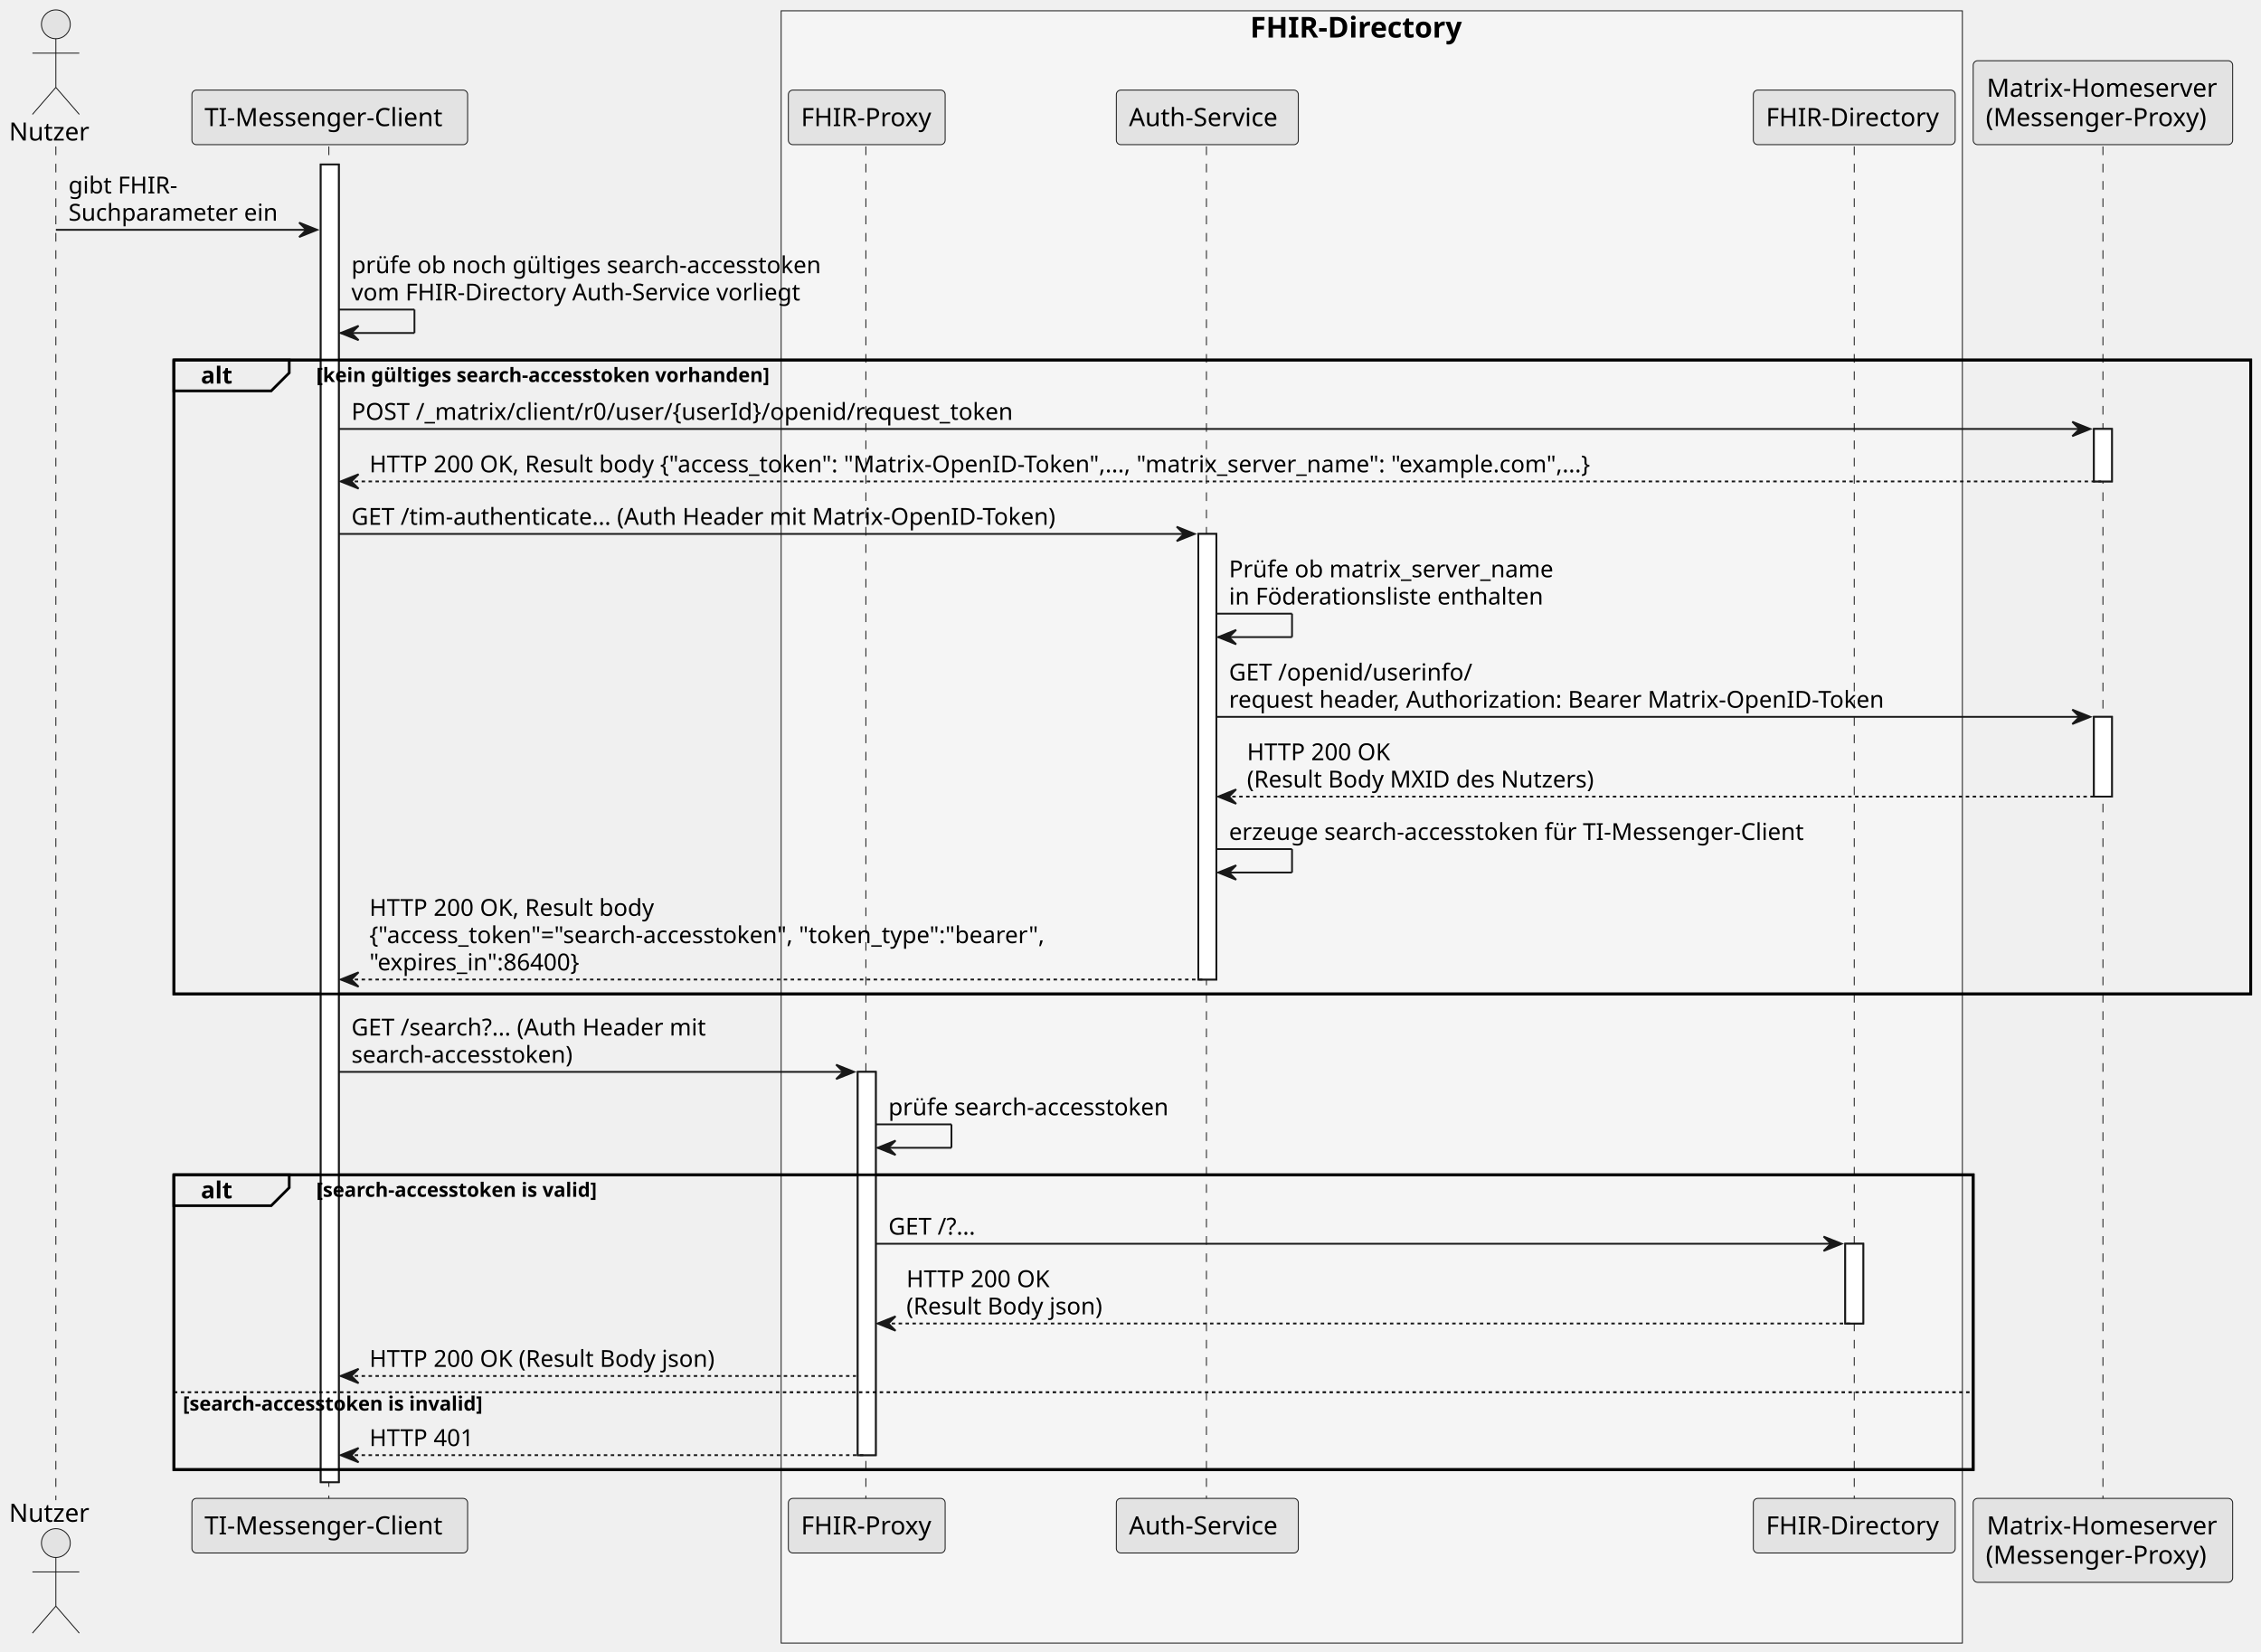
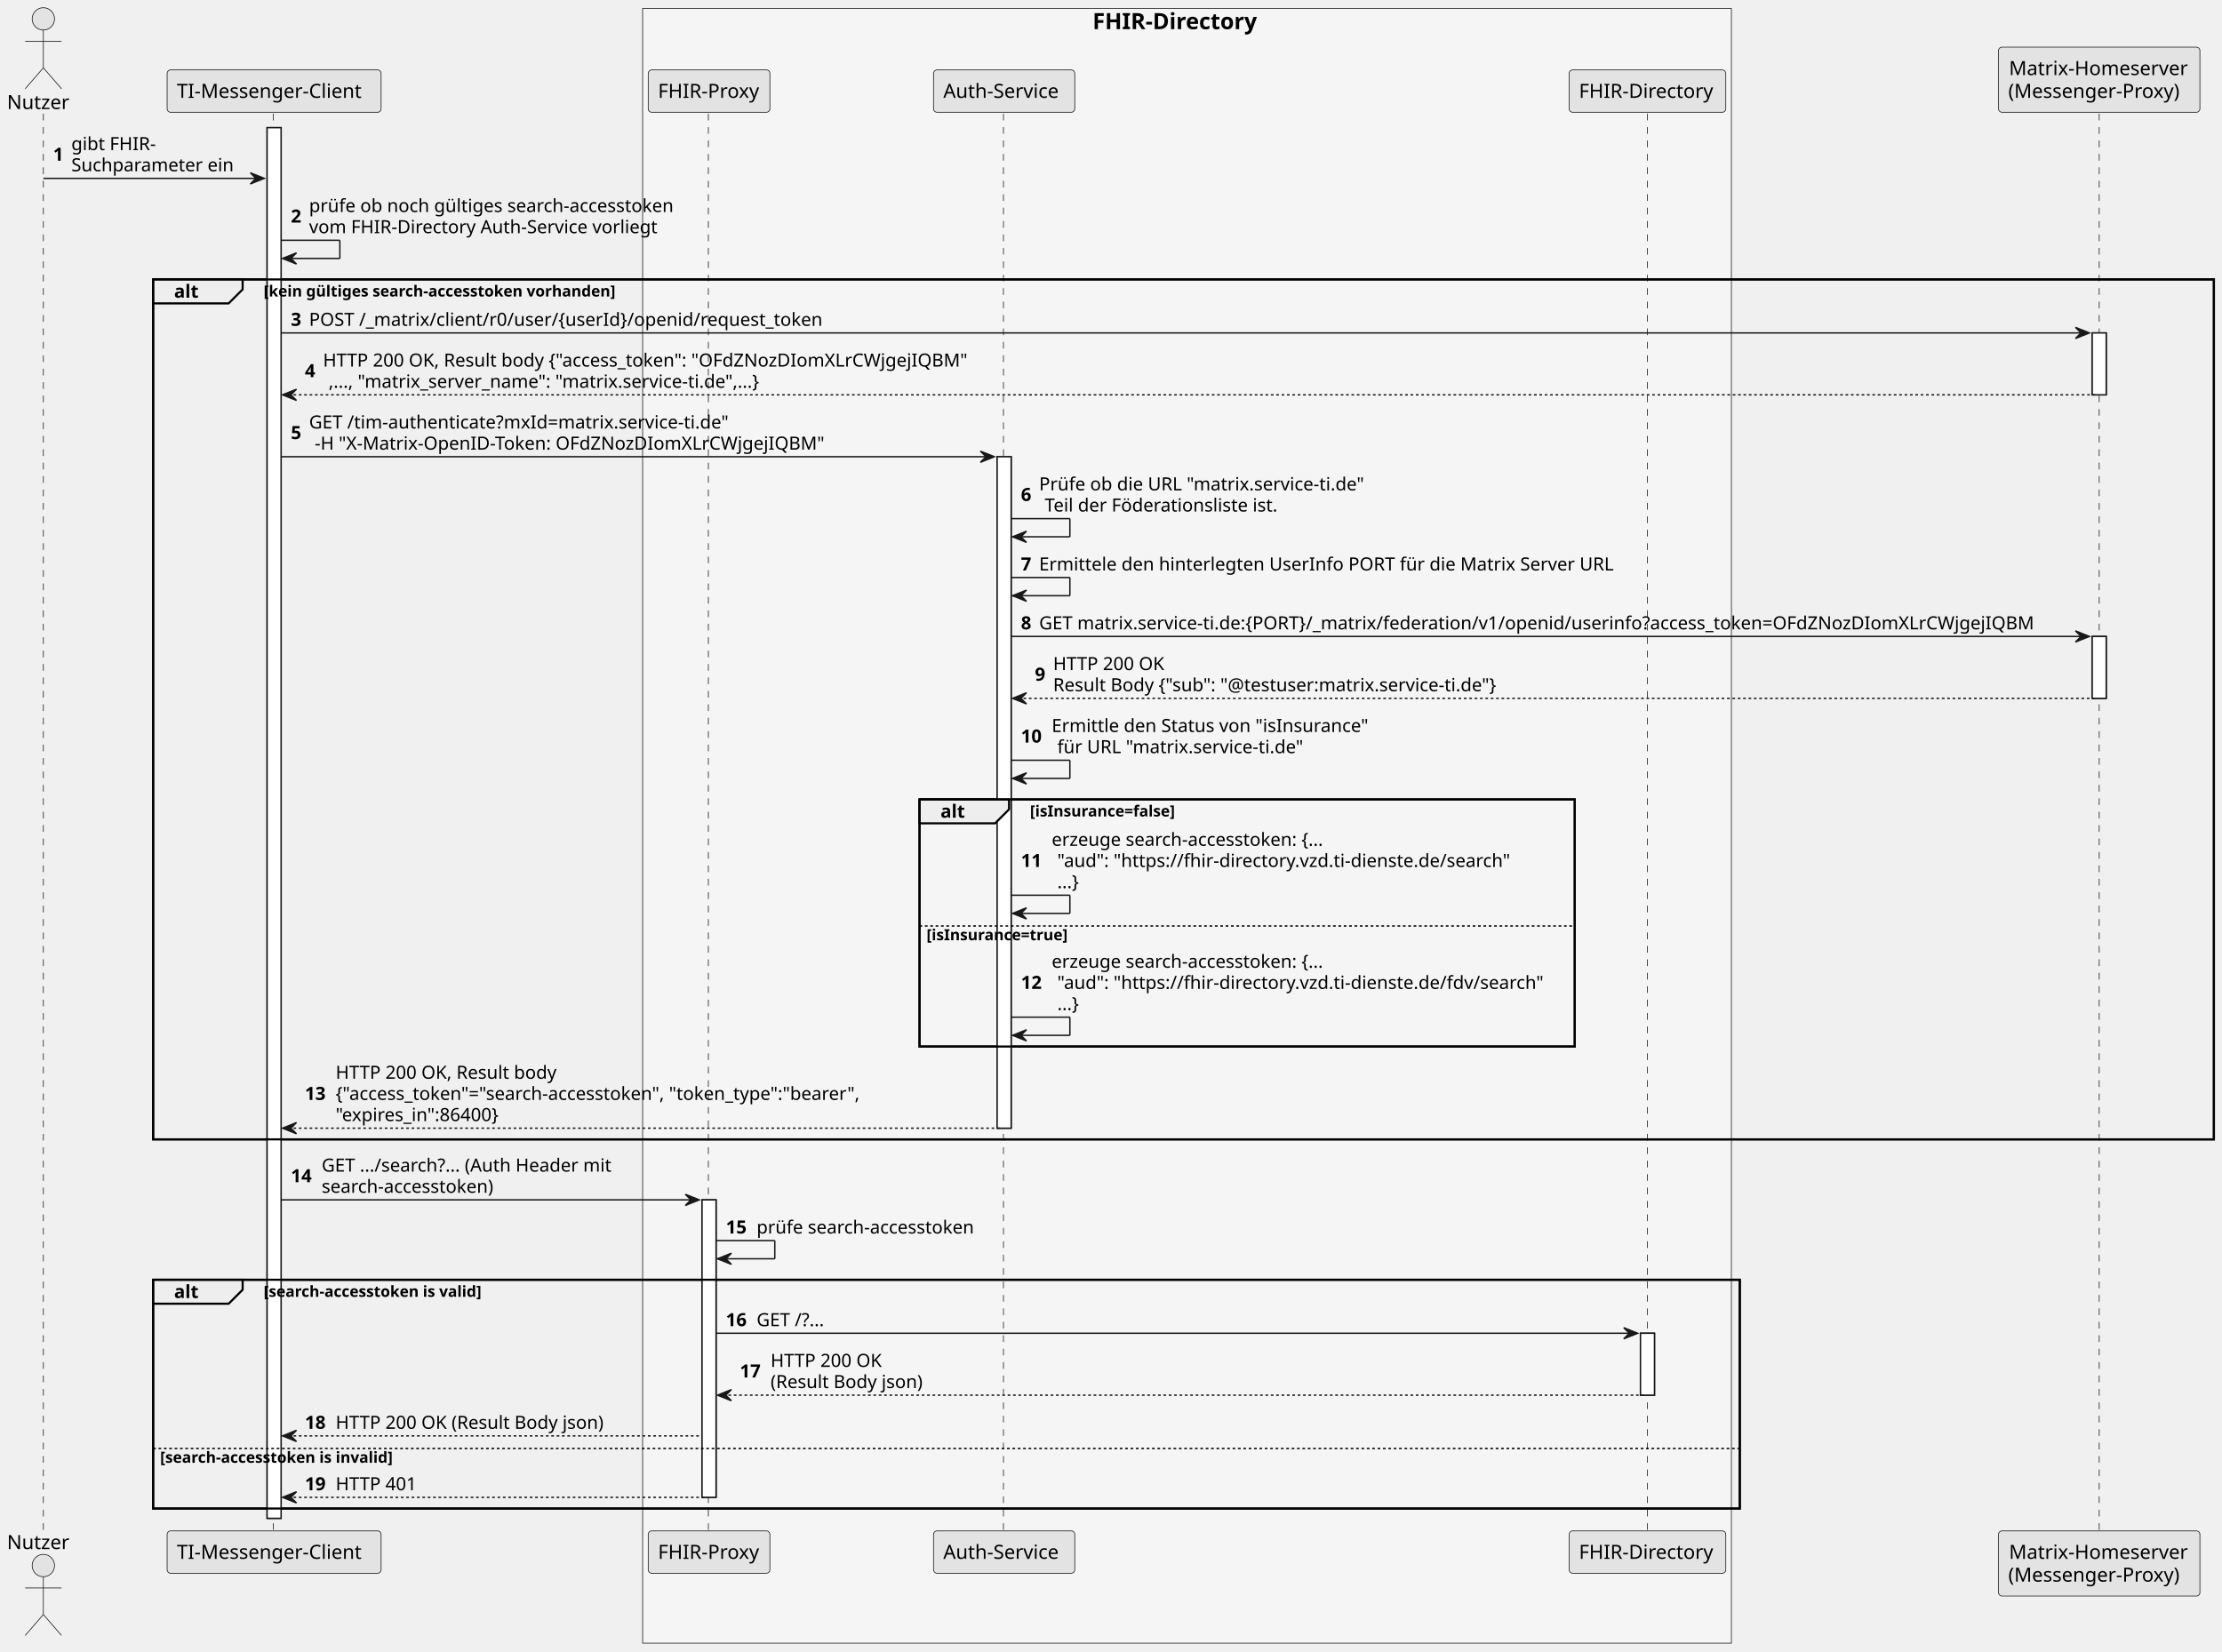
- <svg xmlns="http://www.w3.org/2000/svg" contentStyleType="text/css" height="955.208px" preserveAspectRatio="none" style="width:1307px;height:955px;background:#FFFFFF;" version="1.1" viewBox="0 0 1307 955" width="1307.292px" zoomAndPan="magnify">
+ <svg xmlns="http://www.w3.org/2000/svg" contentStyleType="text/css" height="1230.208px" preserveAspectRatio="none" style="width:1655px;height:1230px;background:#FFFFFF;" version="1.1" viewBox="0 0 1655 1230" width="1655.208px" zoomAndPan="magnify">
  <defs />
  <g>
-     <rect fill="#F5F5F5" height="943.734" style="stroke:#181818;stroke-width:0.521;" width="682.812" x="451.562" y="6.25" />
-     <text fill="#000000" font-family="sans-serif" font-size="16.667" font-weight="bold" lengthAdjust="spacing" textLength="135.417" x="722.656" y="21.72">FHIR-Directory</text>
-     <text fill="#000000" font-family="sans-serif" font-size="13.542" font-weight="bold" lengthAdjust="spacing" textLength="5.208" x="858.073" y="22.457"> </text>
-     <rect fill="#FFFFFF" height="761.865" style="stroke:#181818;stroke-width:1.042;" width="10.417" x="185.417" y="95.101" />
-     <rect fill="#FFFFFF" height="221.598" style="stroke:#181818;stroke-width:1.042;" width="10.417" x="495.833" y="619.743" />
-     <rect fill="#FFFFFF" height="257.634" style="stroke:#181818;stroke-width:1.042;" width="10.417" x="692.708" y="308.708" />
-     <rect fill="#FFFFFF" height="46.11" style="stroke:#181818;stroke-width:1.042;" width="10.417" x="1066.667" y="719.116" />
-     <rect fill="#FFFFFF" height="30.347" style="stroke:#181818;stroke-width:1.042;" width="10.417" x="1210.417" y="248.014" />
-     <rect fill="#FFFFFF" height="46.11" style="stroke:#181818;stroke-width:1.042;" width="10.417" x="1210.417" y="414.469" />
-     <rect fill="none" height="366.52" style="stroke:#000000;stroke-width:1.562;" width="1200.521" x="100.521" y="208.154" />
-     <rect fill="none" height="170.418" style="stroke:#000000;stroke-width:1.562;" width="1040.104" x="100.521" y="679.256" />
-     <line style="stroke:#181818;stroke-width:0.521;stroke-dasharray:5.0,5.0;" x1="32.292" x2="32.292" y1="84.684" y2="867.383" />
-     <line style="stroke:#181818;stroke-width:0.521;stroke-dasharray:5.0,5.0;" x1="190.104" x2="190.104" y1="84.684" y2="867.383" />
-     <line style="stroke:#181818;stroke-width:0.521;stroke-dasharray:5.0,5.0;" x1="500.521" x2="500.521" y1="84.684" y2="867.383" />
-     <line style="stroke:#181818;stroke-width:0.521;stroke-dasharray:5.0,5.0;" x1="697.396" x2="697.396" y1="84.684" y2="867.383" />
-     <line style="stroke:#181818;stroke-width:0.521;stroke-dasharray:5.0,5.0;" x1="1071.875" x2="1071.875" y1="84.684" y2="867.383" />
-     <line style="stroke:#181818;stroke-width:0.521;stroke-dasharray:5.0,5.0;" x1="1215.625" x2="1215.625" y1="84.684" y2="867.383" />
+     <rect fill="#F5F5F5" height="1217.83" style="stroke:#181818;stroke-width:0.521;" width="810.938" x="478.646" y="6.25" />
+     <text fill="#000000" font-family="sans-serif" font-size="16.667" font-weight="bold" lengthAdjust="spacing" textLength="135.417" x="813.802" y="21.72">FHIR-Directory</text>
+     <text fill="#000000" font-family="sans-serif" font-size="13.542" font-weight="bold" lengthAdjust="spacing" textLength="5.208" x="949.219" y="22.457"> </text>
+     <rect fill="#FFFFFF" height="1035.962" style="stroke:#181818;stroke-width:1.042;" width="10.417" x="198.958" y="95.101" />
+     <rect fill="#FFFFFF" height="221.598" style="stroke:#181818;stroke-width:1.042;" width="10.417" x="522.917" y="893.84" />
+     <rect fill="#FFFFFF" height="500.204" style="stroke:#181818;stroke-width:1.042;" width="10.417" x="742.708" y="340.234" />
+     <rect fill="#FFFFFF" height="46.11" style="stroke:#181818;stroke-width:1.042;" width="10.417" x="1221.875" y="993.213" />
+     <rect fill="#FFFFFF" height="46.11" style="stroke:#181818;stroke-width:1.042;" width="10.417" x="1558.333" y="248.014" />
+     <rect fill="#FFFFFF" height="46.11" style="stroke:#181818;stroke-width:1.042;" width="10.417" x="1558.333" y="474.121" />
+     <rect fill="none" height="640.617" style="stroke:#000000;stroke-width:1.562;" width="1534.896" x="114.062" y="208.154" />
+     <rect fill="none" height="184.098" style="stroke:#000000;stroke-width:1.562;" width="488.021" x="684.896" y="595.508" />
+     <rect fill="none" height="170.418" style="stroke:#000000;stroke-width:1.562;" width="1181.771" x="114.062" y="953.353" />
+     <line style="stroke:#181818;stroke-width:0.521;stroke-dasharray:5.0,5.0;" x1="32.292" x2="32.292" y1="84.684" y2="1141.479" />
+     <line style="stroke:#181818;stroke-width:0.521;stroke-dasharray:5.0,5.0;" x1="203.646" x2="203.646" y1="84.684" y2="1141.479" />
+     <line style="stroke:#181818;stroke-width:0.521;stroke-dasharray:5.0,5.0;" x1="527.604" x2="527.604" y1="84.684" y2="1141.479" />
+     <line style="stroke:#181818;stroke-width:0.521;stroke-dasharray:5.0,5.0;" x1="747.396" x2="747.396" y1="84.684" y2="1141.479" />
+     <line style="stroke:#181818;stroke-width:0.521;stroke-dasharray:5.0,5.0;" x1="1227.083" x2="1227.083" y1="84.684" y2="1141.479" />
+     <line style="stroke:#181818;stroke-width:0.521;stroke-dasharray:5.0,5.0;" x1="1563.542" x2="1563.542" y1="84.684" y2="1141.479" />
    <text fill="#000000" font-family="sans-serif" font-size="14.583" lengthAdjust="spacing" textLength="47.917" x="5.208" y="81.245">Nutzer</text>
    <ellipse cx="32.292" cy="14.062" fill="#E3E3E3" rx="8.333" ry="8.333" style="stroke:#181818;stroke-width:0.521;" />
    <path d="M32.292,22.396 L32.292,50.521 M18.75,30.729 L45.833,30.729 M32.292,50.521 L18.75,66.146 M32.292,50.521 L45.833,66.146 " fill="none" style="stroke:#181818;stroke-width:0.521;" />
-     <text fill="#000000" font-family="sans-serif" font-size="14.583" lengthAdjust="spacing" textLength="47.917" x="5.208" y="879.878">Nutzer</text>
-     <ellipse cx="32.292" cy="892.171" fill="#E3E3E3" rx="8.333" ry="8.333" style="stroke:#181818;stroke-width:0.521;" />
-     <path d="M32.292,900.505 L32.292,928.63 M18.75,908.838 L45.833,908.838 M32.292,928.63 L18.75,944.255 M32.292,928.63 L45.833,944.255 " fill="none" style="stroke:#181818;stroke-width:0.521;" />
-     <rect fill="#E3E3E3" height="31.559" rx="2.604" ry="2.604" style="stroke:#181818;stroke-width:0.521;" width="159.375" x="110.938" y="52.083" />
-     <text fill="#000000" font-family="sans-serif" font-size="14.583" lengthAdjust="spacing" textLength="144.792" x="118.229" y="72.912">TI-Messenger-Client</text>
-     <rect fill="#E3E3E3" height="31.559" rx="2.604" ry="2.604" style="stroke:#181818;stroke-width:0.521;" width="159.375" x="110.938" y="866.341" />
-     <text fill="#000000" font-family="sans-serif" font-size="14.583" lengthAdjust="spacing" textLength="144.792" x="118.229" y="887.169">TI-Messenger-Client</text>
-     <rect fill="#E3E3E3" height="31.559" rx="2.604" ry="2.604" style="stroke:#181818;stroke-width:0.521;" width="90.625" x="455.729" y="52.083" />
-     <text fill="#000000" font-family="sans-serif" font-size="14.583" lengthAdjust="spacing" textLength="76.042" x="463.021" y="72.912">FHIR-Proxy</text>
-     <rect fill="#E3E3E3" height="31.559" rx="2.604" ry="2.604" style="stroke:#181818;stroke-width:0.521;" width="90.625" x="455.729" y="866.341" />
-     <text fill="#000000" font-family="sans-serif" font-size="14.583" lengthAdjust="spacing" textLength="76.042" x="463.021" y="887.169">FHIR-Proxy</text>
-     <rect fill="#E3E3E3" height="31.559" rx="2.604" ry="2.604" style="stroke:#181818;stroke-width:0.521;" width="105.208" x="645.312" y="52.083" />
-     <text fill="#000000" font-family="sans-serif" font-size="14.583" lengthAdjust="spacing" textLength="90.625" x="652.604" y="72.912">Auth-Service</text>
-     <rect fill="#E3E3E3" height="31.559" rx="2.604" ry="2.604" style="stroke:#181818;stroke-width:0.521;" width="105.208" x="645.312" y="866.341" />
-     <text fill="#000000" font-family="sans-serif" font-size="14.583" lengthAdjust="spacing" textLength="90.625" x="652.604" y="887.169">Auth-Service</text>
-     <rect fill="#E3E3E3" height="31.559" rx="2.604" ry="2.604" style="stroke:#181818;stroke-width:0.521;" width="116.667" x="1013.542" y="52.083" />
-     <text fill="#000000" font-family="sans-serif" font-size="14.583" lengthAdjust="spacing" textLength="102.083" x="1020.833" y="72.912">FHIR-Directory</text>
-     <rect fill="#E3E3E3" height="31.559" rx="2.604" ry="2.604" style="stroke:#181818;stroke-width:0.521;" width="116.667" x="1013.542" y="866.341" />
-     <text fill="#000000" font-family="sans-serif" font-size="14.583" lengthAdjust="spacing" textLength="102.083" x="1020.833" y="887.169">FHIR-Directory</text>
-     <rect fill="#E3E3E3" height="48.535" rx="2.604" ry="2.604" style="stroke:#181818;stroke-width:0.521;" width="150" x="1140.625" y="35.107" />
-     <text fill="#000000" font-family="sans-serif" font-size="14.583" lengthAdjust="spacing" textLength="134.375" x="1148.438" y="55.936">Matrix-Homeserver</text>
-     <text fill="#000000" font-family="sans-serif" font-size="14.583" lengthAdjust="spacing" textLength="135.417" x="1147.917" y="72.912">(Messenger-Proxy)</text>
-     <rect fill="#E3E3E3" height="48.535" rx="2.604" ry="2.604" style="stroke:#181818;stroke-width:0.521;" width="150" x="1140.625" y="866.341" />
-     <text fill="#000000" font-family="sans-serif" font-size="14.583" lengthAdjust="spacing" textLength="134.375" x="1148.438" y="887.169">Matrix-Homeserver</text>
-     <text fill="#000000" font-family="sans-serif" font-size="14.583" lengthAdjust="spacing" textLength="135.417" x="1147.917" y="904.145">(Messenger-Proxy)</text>
-     <rect fill="#FFFFFF" height="761.865" style="stroke:#181818;stroke-width:1.042;" width="10.417" x="185.417" y="95.101" />
-     <rect fill="#FFFFFF" height="221.598" style="stroke:#181818;stroke-width:1.042;" width="10.417" x="495.833" y="619.743" />
-     <rect fill="#FFFFFF" height="257.634" style="stroke:#181818;stroke-width:1.042;" width="10.417" x="692.708" y="308.708" />
-     <rect fill="#FFFFFF" height="46.11" style="stroke:#181818;stroke-width:1.042;" width="10.417" x="1066.667" y="719.116" />
-     <rect fill="#FFFFFF" height="30.347" style="stroke:#181818;stroke-width:1.042;" width="10.417" x="1210.417" y="248.014" />
-     <rect fill="#FFFFFF" height="46.11" style="stroke:#181818;stroke-width:1.042;" width="10.417" x="1210.417" y="414.469" />
-     <polygon fill="#181818" points="172.917,128.711,183.333,132.878,172.917,137.044,177.083,132.878" style="stroke:#181818;stroke-width:1.042;" />
-     <line style="stroke:#181818;stroke-width:1.042;" x1="32.292" x2="179.167" y1="132.878" y2="132.878" />
-     <text fill="#000000" font-family="sans-serif" font-size="13.542" lengthAdjust="spacing" textLength="63.542" x="39.583" y="111.837">gibt FHIR-</text>
-     <text fill="#000000" font-family="sans-serif" font-size="13.542" lengthAdjust="spacing" textLength="128.125" x="39.583" y="127.601">Suchparameter ein</text>
-     <line style="stroke:#181818;stroke-width:1.042;" x1="195.833" x2="239.583" y1="178.988" y2="178.988" />
-     <line style="stroke:#181818;stroke-width:1.042;" x1="239.583" x2="239.583" y1="178.988" y2="192.529" />
-     <line style="stroke:#181818;stroke-width:1.042;" x1="196.875" x2="239.583" y1="192.529" y2="192.529" />
-     <polygon fill="#181818" points="207.292,188.363,196.875,192.529,207.292,196.696,203.125,192.529" style="stroke:#181818;stroke-width:1.042;" />
-     <text fill="#000000" font-family="sans-serif" font-size="13.542" lengthAdjust="spacing" textLength="285.417" x="203.125" y="157.947">prüfe ob noch gültiges search-accesstoken</text>
-     <text fill="#000000" font-family="sans-serif" font-size="13.542" lengthAdjust="spacing" textLength="270.833" x="203.125" y="173.711">vom FHIR-Directory Auth-Service vorliegt</text>
-     <path d="M100.521,208.154 L167.188,208.154 L167.188,215.584 L156.771,226.001 L100.521,226.001 L100.521,208.154 " fill="#EEEEEE" style="stroke:#000000;stroke-width:1.562;" />
-     <rect fill="none" height="366.52" style="stroke:#000000;stroke-width:1.562;" width="1200.521" x="100.521" y="208.154" />
-     <text fill="#000000" font-family="sans-serif" font-size="13.542" font-weight="bold" lengthAdjust="spacing" textLength="19.792" x="116.146" y="221.766">alt</text>
-     <text fill="#000000" font-family="sans-serif" font-size="11.458" font-weight="bold" lengthAdjust="spacing" textLength="309.375" x="182.812" y="220.874">[kein gültiges search-accesstoken vorhanden]</text>
-     <polygon fill="#181818" points="1197.917,243.848,1208.333,248.014,1197.917,252.181,1202.083,248.014" style="stroke:#181818;stroke-width:1.042;" />
-     <line style="stroke:#181818;stroke-width:1.042;" x1="195.833" x2="1204.167" y1="248.014" y2="248.014" />
-     <text fill="#000000" font-family="sans-serif" font-size="13.542" lengthAdjust="spacing" textLength="394.792" x="203.125" y="242.737">POST /_matrix/client/r0/user/{userId}/openid/request_token</text>
-     <polygon fill="#181818" points="207.292,274.194,196.875,278.361,207.292,282.528,203.125,278.361" style="stroke:#181818;stroke-width:1.042;" />
-     <line style="stroke:#181818;stroke-width:1.042;stroke-dasharray:2.0,2.0;" x1="201.042" x2="1214.583" y1="278.361" y2="278.361" />
-     <text fill="#000000" font-family="sans-serif" font-size="13.542" lengthAdjust="spacing" textLength="750" x="213.542" y="273.084">HTTP 200 OK, Result body {"access_token": "Matrix-OpenID-Token",..., "matrix_server_name": "example.com",...}</text>
-     <polygon fill="#181818" points="680.208,304.541,690.625,308.708,680.208,312.874,684.375,308.708" style="stroke:#181818;stroke-width:1.042;" />
-     <line style="stroke:#181818;stroke-width:1.042;" x1="195.833" x2="686.458" y1="308.708" y2="308.708" />
-     <text fill="#000000" font-family="sans-serif" font-size="13.542" lengthAdjust="spacing" textLength="427.083" x="203.125" y="303.431">GET /tim-authenticate... (Auth Header mit Matrix-OpenID-Token)</text>
-     <line style="stroke:#181818;stroke-width:1.042;" x1="703.125" x2="746.875" y1="354.818" y2="354.818" />
-     <line style="stroke:#181818;stroke-width:1.042;" x1="746.875" x2="746.875" y1="354.818" y2="368.359" />
-     <line style="stroke:#181818;stroke-width:1.042;" x1="704.167" x2="746.875" y1="368.359" y2="368.359" />
-     <polygon fill="#181818" points="714.583,364.193,704.167,368.359,714.583,372.526,710.417,368.359" style="stroke:#181818;stroke-width:1.042;" />
-     <text fill="#000000" font-family="sans-serif" font-size="13.542" lengthAdjust="spacing" textLength="196.875" x="710.417" y="333.777">Prüfe ob matrix_server_name</text>
-     <text fill="#000000" font-family="sans-serif" font-size="13.542" lengthAdjust="spacing" textLength="188.542" x="710.417" y="349.541">in Föderationsliste enthalten</text>
-     <polygon fill="#181818" points="1197.917,410.303,1208.333,414.469,1197.917,418.636,1202.083,414.469" style="stroke:#181818;stroke-width:1.042;" />
-     <line style="stroke:#181818;stroke-width:1.042;" x1="703.125" x2="1204.167" y1="414.469" y2="414.469" />
-     <text fill="#000000" font-family="sans-serif" font-size="13.542" lengthAdjust="spacing" textLength="140.625" x="710.417" y="393.429">GET /openid/userinfo/</text>
-     <text fill="#000000" font-family="sans-serif" font-size="13.542" lengthAdjust="spacing" textLength="395.833" x="710.417" y="409.192">request header, Authorization: Bearer Matrix-OpenID-Token</text>
-     <polygon fill="#181818" points="714.583,456.413,704.167,460.579,714.583,464.746,710.417,460.579" style="stroke:#181818;stroke-width:1.042;" />
-     <line style="stroke:#181818;stroke-width:1.042;stroke-dasharray:2.0,2.0;" x1="708.333" x2="1214.583" y1="460.579" y2="460.579" />
-     <text fill="#000000" font-family="sans-serif" font-size="13.542" lengthAdjust="spacing" textLength="85.417" x="720.833" y="439.539">HTTP 200 OK</text>
-     <text fill="#000000" font-family="sans-serif" font-size="13.542" lengthAdjust="spacing" textLength="210.417" x="720.833" y="455.302">(Result Body MXID des Nutzers)</text>
-     <line style="stroke:#181818;stroke-width:1.042;" x1="703.125" x2="746.875" y1="490.926" y2="490.926" />
-     <line style="stroke:#181818;stroke-width:1.042;" x1="746.875" x2="746.875" y1="490.926" y2="504.468" />
-     <line style="stroke:#181818;stroke-width:1.042;" x1="704.167" x2="746.875" y1="504.468" y2="504.468" />
-     <polygon fill="#181818" points="714.583,500.301,704.167,504.468,714.583,508.634,710.417,504.468" style="stroke:#181818;stroke-width:1.042;" />
-     <text fill="#000000" font-family="sans-serif" font-size="13.542" lengthAdjust="spacing" textLength="348.958" x="710.417" y="485.649">erzeuge search-accesstoken für TI-Messenger-Client</text>
-     <polygon fill="#181818" points="207.292,562.174,196.875,566.341,207.292,570.508,203.125,566.341" style="stroke:#181818;stroke-width:1.042;" />
-     <line style="stroke:#181818;stroke-width:1.042;stroke-dasharray:2.0,2.0;" x1="201.042" x2="696.875" y1="566.341" y2="566.341" />
-     <text fill="#000000" font-family="sans-serif" font-size="13.542" lengthAdjust="spacing" textLength="170.833" x="213.542" y="529.538">HTTP 200 OK, Result body</text>
-     <text fill="#000000" font-family="sans-serif" font-size="13.542" lengthAdjust="spacing" textLength="419.792" x="213.542" y="545.301">{"access_token"="search-accesstoken", "token_type":"bearer",</text>
-     <text fill="#000000" font-family="sans-serif" font-size="13.542" lengthAdjust="spacing" textLength="131.25" x="213.542" y="561.064">"expires_in":86400}</text>
-     <polygon fill="#181818" points="483.333,615.576,493.75,619.743,483.333,623.909,487.5,619.743" style="stroke:#181818;stroke-width:1.042;" />
-     <line style="stroke:#181818;stroke-width:1.042;" x1="195.833" x2="489.583" y1="619.743" y2="619.743" />
-     <text fill="#000000" font-family="sans-serif" font-size="13.542" lengthAdjust="spacing" textLength="218.75" x="203.125" y="598.702">GET /search?... (Auth Header mit</text>
-     <text fill="#000000" font-family="sans-serif" font-size="13.542" lengthAdjust="spacing" textLength="138.542" x="203.125" y="614.466">search-accesstoken)</text>
-     <line style="stroke:#181818;stroke-width:1.042;" x1="506.25" x2="550" y1="650.09" y2="650.09" />
-     <line style="stroke:#181818;stroke-width:1.042;" x1="550" x2="550" y1="650.09" y2="663.631" />
-     <line style="stroke:#181818;stroke-width:1.042;" x1="507.292" x2="550" y1="663.631" y2="663.631" />
-     <polygon fill="#181818" points="517.708,659.465,507.292,663.631,517.708,667.798,513.542,663.631" style="stroke:#181818;stroke-width:1.042;" />
-     <text fill="#000000" font-family="sans-serif" font-size="13.542" lengthAdjust="spacing" textLength="171.875" x="513.542" y="644.812">prüfe search-accesstoken</text>
-     <path d="M100.521,679.256 L167.188,679.256 L167.188,686.686 L156.771,697.103 L100.521,697.103 L100.521,679.256 " fill="#EEEEEE" style="stroke:#000000;stroke-width:1.562;" />
-     <rect fill="none" height="170.418" style="stroke:#000000;stroke-width:1.562;" width="1040.104" x="100.521" y="679.256" />
-     <text fill="#000000" font-family="sans-serif" font-size="13.542" font-weight="bold" lengthAdjust="spacing" textLength="19.792" x="116.146" y="692.867">alt</text>
-     <text fill="#000000" font-family="sans-serif" font-size="11.458" font-weight="bold" lengthAdjust="spacing" textLength="195.833" x="182.812" y="691.975">[search-accesstoken is valid]</text>
-     <polygon fill="#181818" points="1054.167,714.949,1064.583,719.116,1054.167,723.283,1058.333,719.116" style="stroke:#181818;stroke-width:1.042;" />
-     <line style="stroke:#181818;stroke-width:1.042;" x1="506.25" x2="1060.417" y1="719.116" y2="719.116" />
-     <text fill="#000000" font-family="sans-serif" font-size="13.542" lengthAdjust="spacing" textLength="54.167" x="513.542" y="713.839">GET /?...</text>
-     <polygon fill="#181818" points="517.708,761.06,507.292,765.226,517.708,769.393,513.542,765.226" style="stroke:#181818;stroke-width:1.042;" />
-     <line style="stroke:#181818;stroke-width:1.042;stroke-dasharray:2.0,2.0;" x1="511.458" x2="1070.833" y1="765.226" y2="765.226" />
-     <text fill="#000000" font-family="sans-serif" font-size="13.542" lengthAdjust="spacing" textLength="85.417" x="523.958" y="744.186">HTTP 200 OK</text>
-     <text fill="#000000" font-family="sans-serif" font-size="13.542" lengthAdjust="spacing" textLength="119.792" x="523.958" y="759.949">(Result Body json)</text>
-     <polygon fill="#181818" points="207.292,791.406,196.875,795.573,207.292,799.74,203.125,795.573" style="stroke:#181818;stroke-width:1.042;" />
-     <line style="stroke:#181818;stroke-width:1.042;stroke-dasharray:2.0,2.0;" x1="201.042" x2="494.792" y1="795.573" y2="795.573" />
-     <text fill="#000000" font-family="sans-serif" font-size="13.542" lengthAdjust="spacing" textLength="209.375" x="213.542" y="790.296">HTTP 200 OK (Result Body json)</text>
-     <line style="stroke:#000000;stroke-width:1.042;stroke-dasharray:2.0,2.0;" x1="100.521" x2="1140.625" y1="804.948" y2="804.948" />
-     <text fill="#000000" font-family="sans-serif" font-size="11.458" font-weight="bold" lengthAdjust="spacing" textLength="208.333" x="105.729" y="815.584">[search-accesstoken is invalid]</text>
-     <polygon fill="#181818" points="207.292,837.174,196.875,841.341,207.292,845.508,203.125,841.341" style="stroke:#181818;stroke-width:1.042;" />
-     <line style="stroke:#181818;stroke-width:1.042;stroke-dasharray:2.0,2.0;" x1="201.042" x2="500" y1="841.341" y2="841.341" />
-     <text fill="#000000" font-family="sans-serif" font-size="13.542" lengthAdjust="spacing" textLength="62.5" x="213.542" y="836.064">HTTP 401</text>
+     <text fill="#000000" font-family="sans-serif" font-size="14.583" lengthAdjust="spacing" textLength="47.917" x="5.208" y="1153.974">Nutzer</text>
+     <ellipse cx="32.292" cy="1166.268" fill="#E3E3E3" rx="8.333" ry="8.333" style="stroke:#181818;stroke-width:0.521;" />
+     <path d="M32.292,1174.601 L32.292,1202.726 M18.75,1182.935 L45.833,1182.935 M32.292,1202.726 L18.75,1218.351 M32.292,1202.726 L45.833,1218.351 " fill="none" style="stroke:#181818;stroke-width:0.521;" />
+     <rect fill="#E3E3E3" height="31.559" rx="2.604" ry="2.604" style="stroke:#181818;stroke-width:0.521;" width="159.375" x="124.479" y="52.083" />
+     <text fill="#000000" font-family="sans-serif" font-size="14.583" lengthAdjust="spacing" textLength="144.792" x="131.771" y="72.912">TI-Messenger-Client</text>
+     <rect fill="#E3E3E3" height="31.559" rx="2.604" ry="2.604" style="stroke:#181818;stroke-width:0.521;" width="159.375" x="124.479" y="1140.438" />
+     <text fill="#000000" font-family="sans-serif" font-size="14.583" lengthAdjust="spacing" textLength="144.792" x="131.771" y="1161.266">TI-Messenger-Client</text>
+     <rect fill="#E3E3E3" height="31.559" rx="2.604" ry="2.604" style="stroke:#181818;stroke-width:0.521;" width="90.625" x="482.812" y="52.083" />
+     <text fill="#000000" font-family="sans-serif" font-size="14.583" lengthAdjust="spacing" textLength="76.042" x="490.104" y="72.912">FHIR-Proxy</text>
+     <rect fill="#E3E3E3" height="31.559" rx="2.604" ry="2.604" style="stroke:#181818;stroke-width:0.521;" width="90.625" x="482.812" y="1140.438" />
+     <text fill="#000000" font-family="sans-serif" font-size="14.583" lengthAdjust="spacing" textLength="76.042" x="490.104" y="1161.266">FHIR-Proxy</text>
+     <rect fill="#E3E3E3" height="31.559" rx="2.604" ry="2.604" style="stroke:#181818;stroke-width:0.521;" width="105.208" x="695.312" y="52.083" />
+     <text fill="#000000" font-family="sans-serif" font-size="14.583" lengthAdjust="spacing" textLength="90.625" x="702.604" y="72.912">Auth-Service</text>
+     <rect fill="#E3E3E3" height="31.559" rx="2.604" ry="2.604" style="stroke:#181818;stroke-width:0.521;" width="105.208" x="695.312" y="1140.438" />
+     <text fill="#000000" font-family="sans-serif" font-size="14.583" lengthAdjust="spacing" textLength="90.625" x="702.604" y="1161.266">Auth-Service</text>
+     <rect fill="#E3E3E3" height="31.559" rx="2.604" ry="2.604" style="stroke:#181818;stroke-width:0.521;" width="116.667" x="1168.75" y="52.083" />
+     <text fill="#000000" font-family="sans-serif" font-size="14.583" lengthAdjust="spacing" textLength="102.083" x="1176.042" y="72.912">FHIR-Directory</text>
+     <rect fill="#E3E3E3" height="31.559" rx="2.604" ry="2.604" style="stroke:#181818;stroke-width:0.521;" width="116.667" x="1168.75" y="1140.438" />
+     <text fill="#000000" font-family="sans-serif" font-size="14.583" lengthAdjust="spacing" textLength="102.083" x="1176.042" y="1161.266">FHIR-Directory</text>
+     <rect fill="#E3E3E3" height="48.535" rx="2.604" ry="2.604" style="stroke:#181818;stroke-width:0.521;" width="150" x="1488.542" y="35.107" />
+     <text fill="#000000" font-family="sans-serif" font-size="14.583" lengthAdjust="spacing" textLength="134.375" x="1496.354" y="55.936">Matrix-Homeserver</text>
+     <text fill="#000000" font-family="sans-serif" font-size="14.583" lengthAdjust="spacing" textLength="135.417" x="1495.833" y="72.912">(Messenger-Proxy)</text>
+     <rect fill="#E3E3E3" height="48.535" rx="2.604" ry="2.604" style="stroke:#181818;stroke-width:0.521;" width="150" x="1488.542" y="1140.438" />
+     <text fill="#000000" font-family="sans-serif" font-size="14.583" lengthAdjust="spacing" textLength="134.375" x="1496.354" y="1161.266">Matrix-Homeserver</text>
+     <text fill="#000000" font-family="sans-serif" font-size="14.583" lengthAdjust="spacing" textLength="135.417" x="1495.833" y="1178.242">(Messenger-Proxy)</text>
+     <rect fill="#FFFFFF" height="1035.962" style="stroke:#181818;stroke-width:1.042;" width="10.417" x="198.958" y="95.101" />
+     <rect fill="#FFFFFF" height="221.598" style="stroke:#181818;stroke-width:1.042;" width="10.417" x="522.917" y="893.84" />
+     <rect fill="#FFFFFF" height="500.204" style="stroke:#181818;stroke-width:1.042;" width="10.417" x="742.708" y="340.234" />
+     <rect fill="#FFFFFF" height="46.11" style="stroke:#181818;stroke-width:1.042;" width="10.417" x="1221.875" y="993.213" />
+     <rect fill="#FFFFFF" height="46.11" style="stroke:#181818;stroke-width:1.042;" width="10.417" x="1558.333" y="248.014" />
+     <rect fill="#FFFFFF" height="46.11" style="stroke:#181818;stroke-width:1.042;" width="10.417" x="1558.333" y="474.121" />
+     <polygon fill="#181818" points="186.458,128.711,196.875,132.878,186.458,137.044,190.625,132.878" style="stroke:#181818;stroke-width:1.042;" />
+     <line style="stroke:#181818;stroke-width:1.042;" x1="32.292" x2="192.708" y1="132.878" y2="132.878" />
+     <text fill="#000000" font-family="sans-serif" font-size="13.542" font-weight="bold" lengthAdjust="spacing" textLength="9.375" x="39.583" y="119.719">1</text>
+     <text fill="#000000" font-family="sans-serif" font-size="13.542" lengthAdjust="spacing" textLength="63.542" x="53.125" y="111.837">gibt FHIR-</text>
+     <text fill="#000000" font-family="sans-serif" font-size="13.542" lengthAdjust="spacing" textLength="128.125" x="53.125" y="127.601">Suchparameter ein</text>
+     <line style="stroke:#181818;stroke-width:1.042;" x1="209.375" x2="253.125" y1="178.988" y2="178.988" />
+     <line style="stroke:#181818;stroke-width:1.042;" x1="253.125" x2="253.125" y1="178.988" y2="192.529" />
+     <line style="stroke:#181818;stroke-width:1.042;" x1="210.417" x2="253.125" y1="192.529" y2="192.529" />
+     <polygon fill="#181818" points="220.833,188.363,210.417,192.529,220.833,196.696,216.667,192.529" style="stroke:#181818;stroke-width:1.042;" />
+     <text fill="#000000" font-family="sans-serif" font-size="13.542" font-weight="bold" lengthAdjust="spacing" textLength="9.375" x="216.667" y="165.829">2</text>
+     <text fill="#000000" font-family="sans-serif" font-size="13.542" lengthAdjust="spacing" textLength="285.417" x="230.208" y="157.947">prüfe ob noch gültiges search-accesstoken</text>
+     <text fill="#000000" font-family="sans-serif" font-size="13.542" lengthAdjust="spacing" textLength="270.833" x="230.208" y="173.711">vom FHIR-Directory Auth-Service vorliegt</text>
+     <path d="M114.062,208.154 L180.729,208.154 L180.729,215.584 L170.312,226.001 L114.062,226.001 L114.062,208.154 " fill="#EEEEEE" style="stroke:#000000;stroke-width:1.562;" />
+     <rect fill="none" height="640.617" style="stroke:#000000;stroke-width:1.562;" width="1534.896" x="114.062" y="208.154" />
+     <text fill="#000000" font-family="sans-serif" font-size="13.542" font-weight="bold" lengthAdjust="spacing" textLength="19.792" x="129.688" y="221.766">alt</text>
+     <text fill="#000000" font-family="sans-serif" font-size="11.458" font-weight="bold" lengthAdjust="spacing" textLength="309.375" x="196.354" y="220.874">[kein gültiges search-accesstoken vorhanden]</text>
+     <polygon fill="#181818" points="1545.833,243.848,1556.25,248.014,1545.833,252.181,1550,248.014" style="stroke:#181818;stroke-width:1.042;" />
+     <line style="stroke:#181818;stroke-width:1.042;" x1="209.375" x2="1552.083" y1="248.014" y2="248.014" />
+     <text fill="#000000" font-family="sans-serif" font-size="13.542" font-weight="bold" lengthAdjust="spacing" textLength="9.375" x="216.667" y="242.737">3</text>
+     <text fill="#000000" font-family="sans-serif" font-size="13.542" lengthAdjust="spacing" textLength="394.792" x="230.208" y="242.737">POST /_matrix/client/r0/user/{userId}/openid/request_token</text>
+     <polygon fill="#181818" points="220.833,289.958,210.417,294.124,220.833,298.291,216.667,294.124" style="stroke:#181818;stroke-width:1.042;" />
+     <line style="stroke:#181818;stroke-width:1.042;stroke-dasharray:2.0,2.0;" x1="214.583" x2="1562.5" y1="294.124" y2="294.124" />
+     <text fill="#000000" font-family="sans-serif" font-size="13.542" font-weight="bold" lengthAdjust="spacing" textLength="9.375" x="227.083" y="280.966">4</text>
+     <text fill="#000000" font-family="sans-serif" font-size="13.542" lengthAdjust="spacing" textLength="500" x="240.625" y="273.084">HTTP 200 OK, Result body {"access_token": "OFdZNozDIomXLrCWjgejIQBM"</text>
+     <text fill="#000000" font-family="sans-serif" font-size="13.542" lengthAdjust="spacing" textLength="344.792" x="244.792" y="288.847">,..., "matrix_server_name": "matrix.service-ti.de",...}</text>
+     <polygon fill="#181818" points="730.208,336.068,740.625,340.234,730.208,344.401,734.375,340.234" style="stroke:#181818;stroke-width:1.042;" />
+     <line style="stroke:#181818;stroke-width:1.042;" x1="209.375" x2="736.458" y1="340.234" y2="340.234" />
+     <text fill="#000000" font-family="sans-serif" font-size="13.542" font-weight="bold" lengthAdjust="spacing" textLength="9.375" x="216.667" y="327.076">5</text>
+     <text fill="#000000" font-family="sans-serif" font-size="13.542" lengthAdjust="spacing" textLength="330.208" x="230.208" y="319.194">GET /tim-authenticate?mxId=matrix.service-ti.de"</text>
+     <text fill="#000000" font-family="sans-serif" font-size="13.542" lengthAdjust="spacing" textLength="388.542" x="234.375" y="334.957">-H "X-Matrix-OpenID-Token: OFdZNozDIomXLrCWjgejIQBM"</text>
+     <line style="stroke:#181818;stroke-width:1.042;" x1="753.125" x2="796.875" y1="386.344" y2="386.344" />
+     <line style="stroke:#181818;stroke-width:1.042;" x1="796.875" x2="796.875" y1="386.344" y2="399.886" />
+     <line style="stroke:#181818;stroke-width:1.042;" x1="754.167" x2="796.875" y1="399.886" y2="399.886" />
+     <polygon fill="#181818" points="764.583,395.719,754.167,399.886,764.583,404.053,760.417,399.886" style="stroke:#181818;stroke-width:1.042;" />
+     <text fill="#000000" font-family="sans-serif" font-size="13.542" font-weight="bold" lengthAdjust="spacing" textLength="9.375" x="760.417" y="373.186">6</text>
+     <text fill="#000000" font-family="sans-serif" font-size="13.542" lengthAdjust="spacing" textLength="252.083" x="773.958" y="365.304">Prüfe ob die URL "matrix.service-ti.de"</text>
+     <text fill="#000000" font-family="sans-serif" font-size="13.542" lengthAdjust="spacing" textLength="181.25" x="778.125" y="381.067">Teil der Föderationsliste ist.</text>
+     <line style="stroke:#181818;stroke-width:1.042;" x1="753.125" x2="796.875" y1="430.233" y2="430.233" />
+     <line style="stroke:#181818;stroke-width:1.042;" x1="796.875" x2="796.875" y1="430.233" y2="443.774" />
+     <line style="stroke:#181818;stroke-width:1.042;" x1="754.167" x2="796.875" y1="443.774" y2="443.774" />
+     <polygon fill="#181818" points="764.583,439.608,754.167,443.774,764.583,447.941,760.417,443.774" style="stroke:#181818;stroke-width:1.042;" />
+     <text fill="#000000" font-family="sans-serif" font-size="13.542" font-weight="bold" lengthAdjust="spacing" textLength="9.375" x="760.417" y="424.956">7</text>
+     <text fill="#000000" font-family="sans-serif" font-size="13.542" lengthAdjust="spacing" textLength="440.625" x="773.958" y="424.956">Ermittele den hinterlegten UserInfo PORT für die Matrix Server URL</text>
+     <polygon fill="#181818" points="1545.833,469.954,1556.25,474.121,1545.833,478.288,1550,474.121" style="stroke:#181818;stroke-width:1.042;" />
+     <line style="stroke:#181818;stroke-width:1.042;" x1="753.125" x2="1552.083" y1="474.121" y2="474.121" />
+     <text fill="#000000" font-family="sans-serif" font-size="13.542" font-weight="bold" lengthAdjust="spacing" textLength="9.375" x="760.417" y="468.844">8</text>
+     <text fill="#000000" font-family="sans-serif" font-size="13.542" lengthAdjust="spacing" textLength="771.875" x="773.958" y="468.844">GET matrix.service-ti.de:{PORT}/_matrix/federation/v1/openid/userinfo?access_token=OFdZNozDIomXLrCWjgejIQBM</text>
+     <polygon fill="#181818" points="764.583,516.064,754.167,520.231,764.583,524.398,760.417,520.231" style="stroke:#181818;stroke-width:1.042;" />
+     <line style="stroke:#181818;stroke-width:1.042;stroke-dasharray:2.0,2.0;" x1="758.333" x2="1562.5" y1="520.231" y2="520.231" />
+     <text fill="#000000" font-family="sans-serif" font-size="13.542" font-weight="bold" lengthAdjust="spacing" textLength="9.375" x="770.833" y="507.072">9</text>
+     <text fill="#000000" font-family="sans-serif" font-size="13.542" lengthAdjust="spacing" textLength="85.417" x="784.375" y="499.191">HTTP 200 OK</text>
+     <text fill="#000000" font-family="sans-serif" font-size="13.542" lengthAdjust="spacing" textLength="353.125" x="784.375" y="514.954">Result Body {"sub": "@testuser:matrix.service-ti.de"}</text>
+     <line style="stroke:#181818;stroke-width:1.042;" x1="753.125" x2="796.875" y1="566.341" y2="566.341" />
+     <line style="stroke:#181818;stroke-width:1.042;" x1="796.875" x2="796.875" y1="566.341" y2="579.883" />
+     <line style="stroke:#181818;stroke-width:1.042;" x1="754.167" x2="796.875" y1="579.883" y2="579.883" />
+     <polygon fill="#181818" points="764.583,575.716,754.167,579.883,764.583,584.049,760.417,579.883" style="stroke:#181818;stroke-width:1.042;" />
+     <text fill="#000000" font-family="sans-serif" font-size="13.542" font-weight="bold" lengthAdjust="spacing" textLength="18.75" x="760.417" y="553.183">10</text>
+     <text fill="#000000" font-family="sans-serif" font-size="13.542" lengthAdjust="spacing" textLength="246.875" x="783.333" y="545.301">Ermittle den Status von "isInsurance"</text>
+     <text fill="#000000" font-family="sans-serif" font-size="13.542" lengthAdjust="spacing" textLength="190.625" x="787.5" y="561.064">für URL "matrix.service-ti.de"</text>
+     <path d="M684.896,595.508 L751.562,595.508 L751.562,602.938 L741.146,613.355 L684.896,613.355 L684.896,595.508 " fill="#EEEEEE" style="stroke:#000000;stroke-width:1.562;" />
+     <rect fill="none" height="184.098" style="stroke:#000000;stroke-width:1.562;" width="488.021" x="684.896" y="595.508" />
+     <text fill="#000000" font-family="sans-serif" font-size="13.542" font-weight="bold" lengthAdjust="spacing" textLength="19.792" x="700.521" y="609.119">alt</text>
+     <text fill="#000000" font-family="sans-serif" font-size="11.458" font-weight="bold" lengthAdjust="spacing" textLength="130.208" x="767.188" y="608.227">[isInsurance=false]</text>
+     <line style="stroke:#181818;stroke-width:1.042;" x1="753.125" x2="796.875" y1="666.894" y2="666.894" />
+     <line style="stroke:#181818;stroke-width:1.042;" x1="796.875" x2="796.875" y1="666.894" y2="680.436" />
+     <line style="stroke:#181818;stroke-width:1.042;" x1="754.167" x2="796.875" y1="680.436" y2="680.436" />
+     <polygon fill="#181818" points="764.583,676.269,754.167,680.436,764.583,684.603,760.417,680.436" style="stroke:#181818;stroke-width:1.042;" />
+     <text fill="#000000" font-family="sans-serif" font-size="13.542" font-weight="bold" lengthAdjust="spacing" textLength="18.75" x="760.417" y="645.854">11</text>
+     <text fill="#000000" font-family="sans-serif" font-size="13.542" lengthAdjust="spacing" textLength="220.833" x="783.333" y="630.091">erzeuge search-accesstoken: {...</text>
+     <text fill="#000000" font-family="sans-serif" font-size="13.542" lengthAdjust="spacing" textLength="348.958" x="787.5" y="645.854">"aud": "https://fhir-directory.vzd.ti-dienste.de/search"</text>
+     <text fill="#000000" font-family="sans-serif" font-size="13.542" lengthAdjust="spacing" textLength="20.833" x="787.5" y="661.617">...}</text>
+     <line style="stroke:#000000;stroke-width:1.042;stroke-dasharray:2.0,2.0;" x1="684.896" x2="1172.917" y1="689.811" y2="689.811" />
+     <text fill="#000000" font-family="sans-serif" font-size="11.458" font-weight="bold" lengthAdjust="spacing" textLength="123.958" x="690.104" y="700.447">[isInsurance=true]</text>
+     <line style="stroke:#181818;stroke-width:1.042;" x1="753.125" x2="796.875" y1="757.731" y2="757.731" />
+     <line style="stroke:#181818;stroke-width:1.042;" x1="796.875" x2="796.875" y1="757.731" y2="771.273" />
+     <line style="stroke:#181818;stroke-width:1.042;" x1="754.167" x2="796.875" y1="771.273" y2="771.273" />
+     <polygon fill="#181818" points="764.583,767.106,754.167,771.273,764.583,775.439,760.417,771.273" style="stroke:#181818;stroke-width:1.042;" />
+     <text fill="#000000" font-family="sans-serif" font-size="13.542" font-weight="bold" lengthAdjust="spacing" textLength="18.75" x="760.417" y="736.691">12</text>
+     <text fill="#000000" font-family="sans-serif" font-size="13.542" lengthAdjust="spacing" textLength="220.833" x="783.333" y="720.927">erzeuge search-accesstoken: {...</text>
+     <text fill="#000000" font-family="sans-serif" font-size="13.542" lengthAdjust="spacing" textLength="372.917" x="787.5" y="736.691">"aud": "https://fhir-directory.vzd.ti-dienste.de/fdv/search"</text>
+     <text fill="#000000" font-family="sans-serif" font-size="13.542" lengthAdjust="spacing" textLength="20.833" x="787.5" y="752.454">...}</text>
+     <polygon fill="#181818" points="220.833,836.271,210.417,840.438,220.833,844.605,216.667,840.438" style="stroke:#181818;stroke-width:1.042;" />
+     <line style="stroke:#181818;stroke-width:1.042;stroke-dasharray:2.0,2.0;" x1="214.583" x2="746.875" y1="840.438" y2="840.438" />
+     <text fill="#000000" font-family="sans-serif" font-size="13.542" font-weight="bold" lengthAdjust="spacing" textLength="18.75" x="227.083" y="819.398">13</text>
+     <text fill="#000000" font-family="sans-serif" font-size="13.542" lengthAdjust="spacing" textLength="170.833" x="250" y="803.634">HTTP 200 OK, Result body</text>
+     <text fill="#000000" font-family="sans-serif" font-size="13.542" lengthAdjust="spacing" textLength="419.792" x="250" y="819.398">{"access_token"="search-accesstoken", "token_type":"bearer",</text>
+     <text fill="#000000" font-family="sans-serif" font-size="13.542" lengthAdjust="spacing" textLength="131.25" x="250" y="835.161">"expires_in":86400}</text>
+     <polygon fill="#181818" points="510.417,889.673,520.833,893.84,510.417,898.006,514.583,893.84" style="stroke:#181818;stroke-width:1.042;" />
+     <line style="stroke:#181818;stroke-width:1.042;" x1="209.375" x2="516.667" y1="893.84" y2="893.84" />
+     <text fill="#000000" font-family="sans-serif" font-size="13.542" font-weight="bold" lengthAdjust="spacing" textLength="18.75" x="216.667" y="880.681">14</text>
+     <text fill="#000000" font-family="sans-serif" font-size="13.542" lengthAdjust="spacing" textLength="231.25" x="239.583" y="872.799">GET .../search?... (Auth Header mit</text>
+     <text fill="#000000" font-family="sans-serif" font-size="13.542" lengthAdjust="spacing" textLength="138.542" x="239.583" y="888.562">search-accesstoken)</text>
+     <line style="stroke:#181818;stroke-width:1.042;" x1="533.333" x2="577.083" y1="924.186" y2="924.186" />
+     <line style="stroke:#181818;stroke-width:1.042;" x1="577.083" x2="577.083" y1="924.186" y2="937.728" />
+     <line style="stroke:#181818;stroke-width:1.042;" x1="534.375" x2="577.083" y1="937.728" y2="937.728" />
+     <polygon fill="#181818" points="544.792,933.561,534.375,937.728,544.792,941.894,540.625,937.728" style="stroke:#181818;stroke-width:1.042;" />
+     <text fill="#000000" font-family="sans-serif" font-size="13.542" font-weight="bold" lengthAdjust="spacing" textLength="18.75" x="540.625" y="918.909">15</text>
+     <text fill="#000000" font-family="sans-serif" font-size="13.542" lengthAdjust="spacing" textLength="171.875" x="563.542" y="918.909">prüfe search-accesstoken</text>
+     <path d="M114.062,953.353 L180.729,953.353 L180.729,960.783 L170.312,971.199 L114.062,971.199 L114.062,953.353 " fill="#EEEEEE" style="stroke:#000000;stroke-width:1.562;" />
+     <rect fill="none" height="170.418" style="stroke:#000000;stroke-width:1.562;" width="1181.771" x="114.062" y="953.353" />
+     <text fill="#000000" font-family="sans-serif" font-size="13.542" font-weight="bold" lengthAdjust="spacing" textLength="19.792" x="129.688" y="966.964">alt</text>
+     <text fill="#000000" font-family="sans-serif" font-size="11.458" font-weight="bold" lengthAdjust="spacing" textLength="195.833" x="196.354" y="966.072">[search-accesstoken is valid]</text>
+     <polygon fill="#181818" points="1209.375,989.046,1219.792,993.213,1209.375,997.38,1213.542,993.213" style="stroke:#181818;stroke-width:1.042;" />
+     <line style="stroke:#181818;stroke-width:1.042;" x1="533.333" x2="1215.625" y1="993.213" y2="993.213" />
+     <text fill="#000000" font-family="sans-serif" font-size="13.542" font-weight="bold" lengthAdjust="spacing" textLength="18.75" x="540.625" y="987.936">16</text>
+     <text fill="#000000" font-family="sans-serif" font-size="13.542" lengthAdjust="spacing" textLength="54.167" x="563.542" y="987.936">GET /?...</text>
+     <polygon fill="#181818" points="544.792,1035.156,534.375,1039.323,544.792,1043.49,540.625,1039.323" style="stroke:#181818;stroke-width:1.042;" />
+     <line style="stroke:#181818;stroke-width:1.042;stroke-dasharray:2.0,2.0;" x1="538.542" x2="1226.042" y1="1039.323" y2="1039.323" />
+     <text fill="#000000" font-family="sans-serif" font-size="13.542" font-weight="bold" lengthAdjust="spacing" textLength="18.75" x="551.042" y="1026.164">17</text>
+     <text fill="#000000" font-family="sans-serif" font-size="13.542" lengthAdjust="spacing" textLength="85.417" x="573.958" y="1018.283">HTTP 200 OK</text>
+     <text fill="#000000" font-family="sans-serif" font-size="13.542" lengthAdjust="spacing" textLength="119.792" x="573.958" y="1034.046">(Result Body json)</text>
+     <polygon fill="#181818" points="220.833,1065.503,210.417,1069.67,220.833,1073.836,216.667,1069.67" style="stroke:#181818;stroke-width:1.042;" />
+     <line style="stroke:#181818;stroke-width:1.042;stroke-dasharray:2.0,2.0;" x1="214.583" x2="521.875" y1="1069.67" y2="1069.67" />
+     <text fill="#000000" font-family="sans-serif" font-size="13.542" font-weight="bold" lengthAdjust="spacing" textLength="18.75" x="227.083" y="1064.393">18</text>
+     <text fill="#000000" font-family="sans-serif" font-size="13.542" lengthAdjust="spacing" textLength="209.375" x="250" y="1064.393">HTTP 200 OK (Result Body json)</text>
+     <line style="stroke:#000000;stroke-width:1.042;stroke-dasharray:2.0,2.0;" x1="114.062" x2="1295.833" y1="1079.045" y2="1079.045" />
+     <text fill="#000000" font-family="sans-serif" font-size="11.458" font-weight="bold" lengthAdjust="spacing" textLength="208.333" x="119.271" y="1089.68">[search-accesstoken is invalid]</text>
+     <polygon fill="#181818" points="220.833,1111.271,210.417,1115.438,220.833,1119.604,216.667,1115.438" style="stroke:#181818;stroke-width:1.042;" />
+     <line style="stroke:#181818;stroke-width:1.042;stroke-dasharray:2.0,2.0;" x1="214.583" x2="527.083" y1="1115.438" y2="1115.438" />
+     <text fill="#000000" font-family="sans-serif" font-size="13.542" font-weight="bold" lengthAdjust="spacing" textLength="18.75" x="227.083" y="1110.161">19</text>
+     <text fill="#000000" font-family="sans-serif" font-size="13.542" lengthAdjust="spacing" textLength="62.5" x="250" y="1110.161">HTTP 401</text>
  </g>
</svg>
